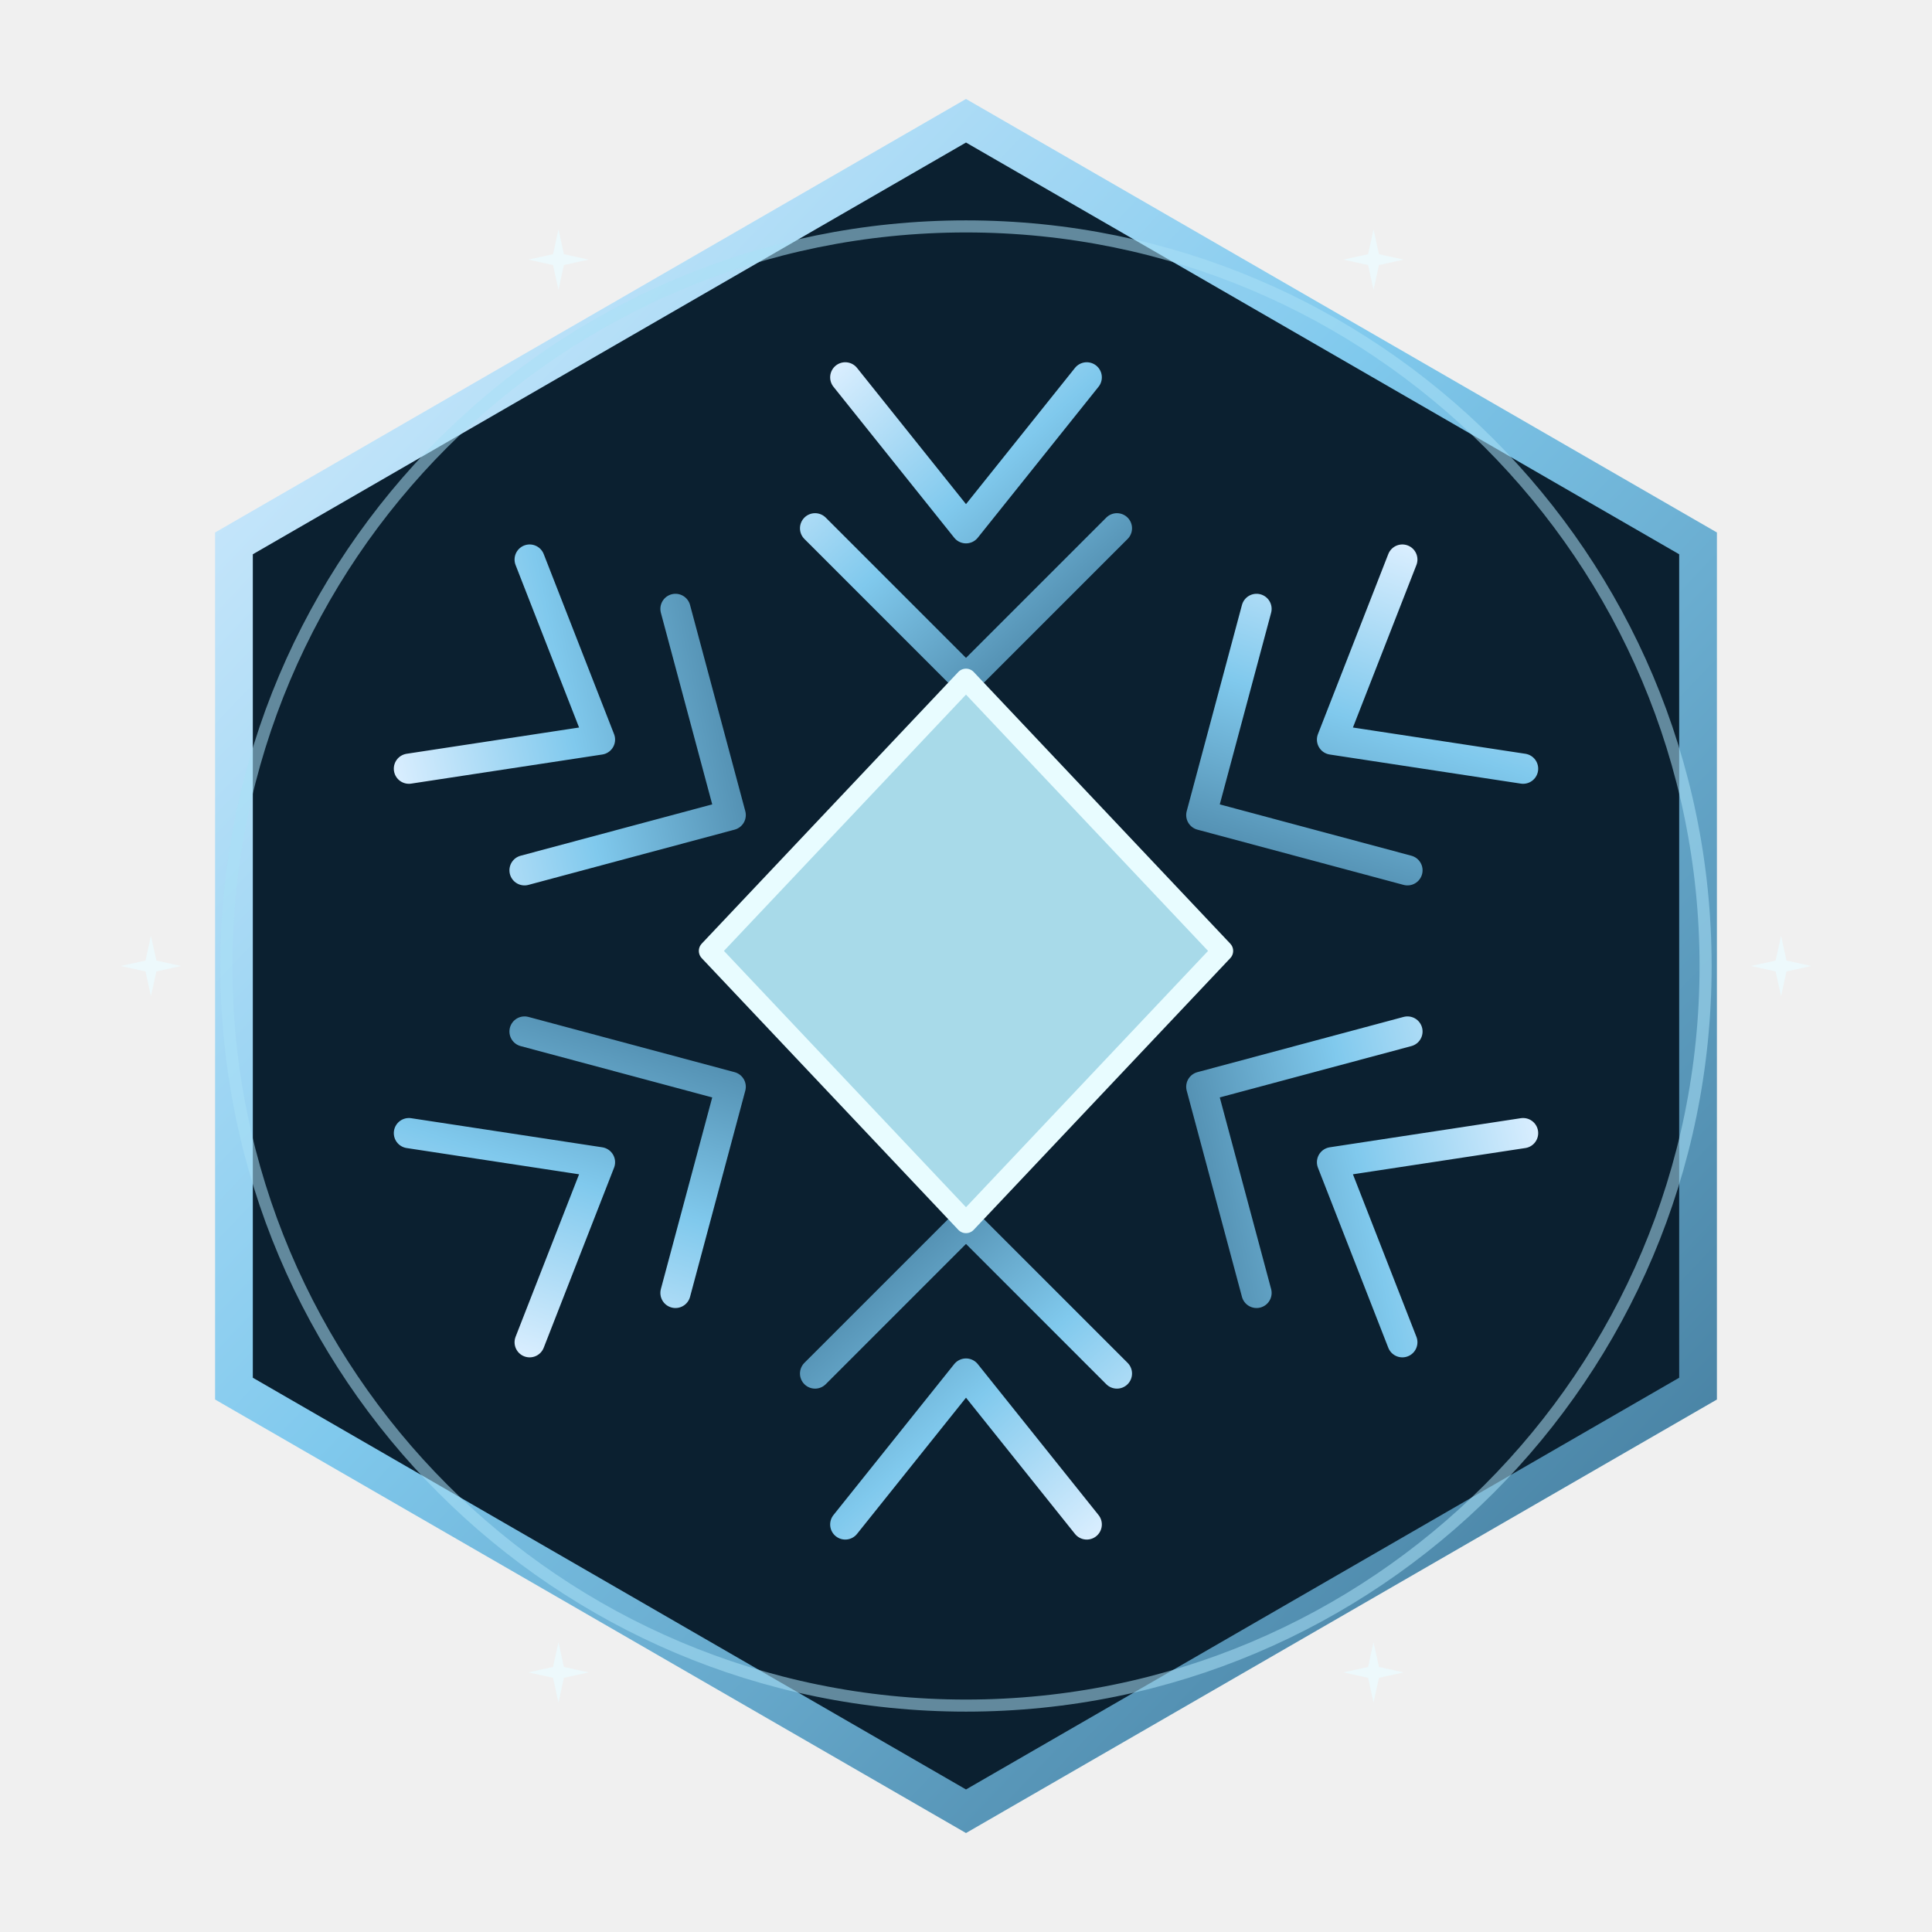
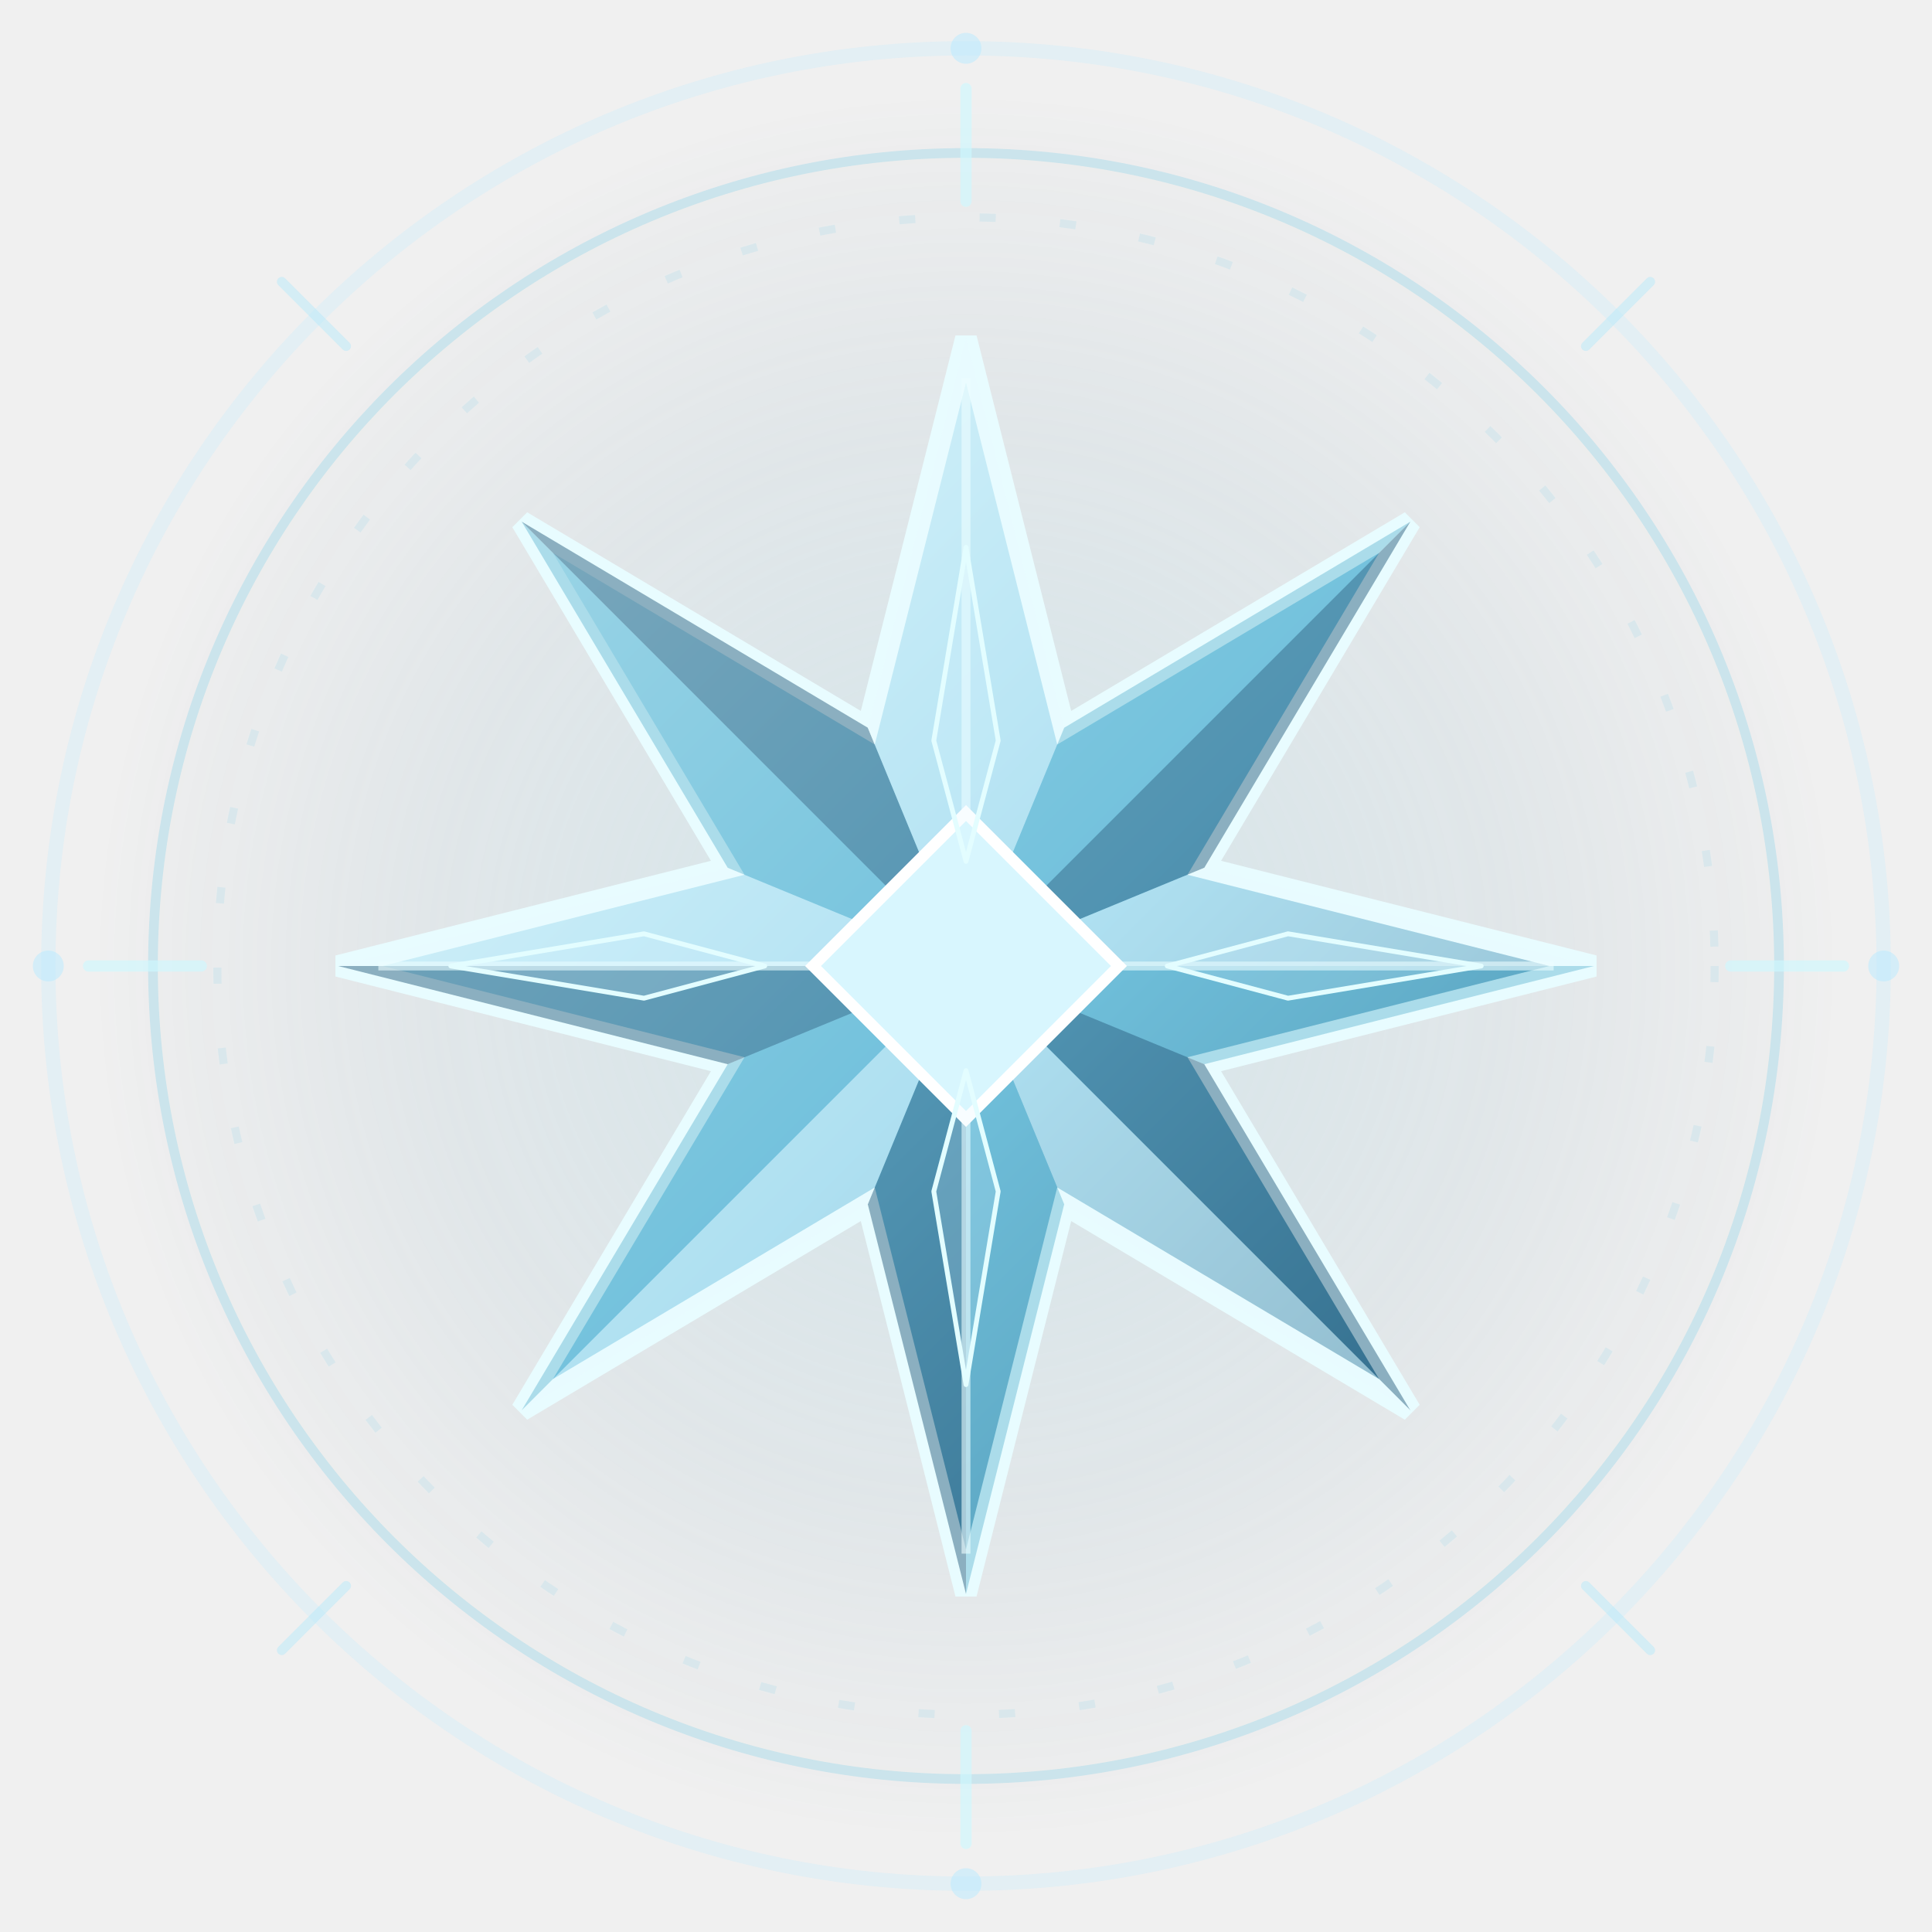
- <svg xmlns="http://www.w3.org/2000/svg" viewBox="0 0 128 128" fill="none">
+ <svg xmlns="http://www.w3.org/2000/svg" viewBox="0 0 240 240" fill="none" role="img">
  <defs>
-     <linearGradient id="metal" x1="0" y1="0" x2=".9" y2="1">
-       <stop stop-color="#dcefff" />
-       <stop offset=".46" stop-color="#80c9ed" />
-       <stop offset="1" stop-color="#427a9b" />
+     <radialGradient id="c-glow">
+       <stop stop-color="#93e3f4" stop-opacity=".24" />
+       <stop offset="1" stop-color="#255879" stop-opacity="0" />
+     </radialGradient>
+     <linearGradient id="c-facet" x1="0" y1="0" x2="1" y2="1">
+       <stop stop-color="#e8fcff" />
+       <stop offset=".53" stop-color="#79c7e4" />
+       <stop offset="1" stop-color="#286080" />
    </linearGradient>
-     <linearGradient id="darkmetal" x1="0" y1="0" x2="1" y2="1">
-       <stop stop-color="#427a9b" />
-       <stop offset=".6" stop-color="#0b1927" />
-       <stop offset="1" stop-color="#80c9ed" />
-     </linearGradient>
-     <radialGradient id="light">
-       <stop stop-color="#80c9ed" stop-opacity=".41" />
-       <stop offset=".53" stop-color="#427a9b" stop-opacity=".16" />
-       <stop offset="1" stop-color="#427a9b" stop-opacity="0" />
-     </radialGradient>
-     <linearGradient id="fade">
-       <stop stop-color="#fff" stop-opacity="0" />
-       <stop offset=".39" stop-color="#fff" stop-opacity=".22" />
-       <stop offset=".62" stop-color="#fff" stop-opacity=".9" />
-       <stop offset="1" stop-color="#fff" />
-     </linearGradient>
-     <mask id="leftFade">
-       <rect width="860" height="300" fill="url(#fade)" />
-     </mask>
-     <radialGradient id="orb">
-       <stop stop-color="#dcefff" stop-opacity=".95" />
-       <stop offset=".68" stop-color="#80c9ed" stop-opacity=".56" />
-       <stop offset="1" stop-color="#427a9b" stop-opacity=".13" />
-     </radialGradient>
  </defs>
-   <polygon points="64.0,8.0 112.5,36.0 112.5,92.0 64.0,120.0 15.5,92.0 15.5,36.0" fill="#0b2030" stroke="url(#metal)" stroke-width="2.5" />
-   <circle cx="64" cy="64" r="49" fill="none" stroke="#a9e0f5" stroke-width="0.8" opacity="0.55" />
-   <path d="M118.0 62.0L118.36 63.64L120.0 64.0L118.36 64.36L118.0 66.0L117.64 64.36L116.0 64.0L117.64 63.64Z" fill="#ecfbff" opacity="0.8" />
-   <path d="M91.0 108.8L91.36 110.44L93.0 110.8L91.36 111.16L91.0 112.8L90.64 111.16L89.0 110.8L90.64 110.44Z" fill="#ecfbff" opacity="0.8" />
-   <path d="M37.0 108.8L37.36 110.44L39.0 110.8L37.36 111.16L37.0 112.8L36.64 111.16L35.0 110.8L36.64 110.44Z" fill="#ecfbff" opacity="0.8" />
-   <path d="M10.0 62.0L10.36 63.64L12.0 64.0L10.36 64.36L10.0 66.0L9.64 64.36L8.0 64.0L9.64 63.64Z" fill="#ecfbff" opacity="0.8" />
-   <path d="M37.0 15.2L37.36 16.84L39.0 17.2L37.36 17.56L37.0 19.2L36.64 17.56L35.0 17.2L36.64 16.84Z" fill="#ecfbff" opacity="0.8" />
-   <path d="M91.0 15.2L91.36 16.84L93.0 17.2L91.36 17.56L91.0 19.2L90.64 17.56L89.0 17.2L90.64 16.84Z" fill="#ecfbff" opacity="0.8" />
-   <g transform="translate(64 63) rotate(0)">
-     <line x1="0" y1="0" x2="0" y2="-35" stroke="url(#metal)" stroke-width="3.1" opacity="1" stroke-linecap="round" />
-     <path d="M0-18L-10-28M0-18L10-28M0-28L-8-38M0-28L8-38" stroke="url(#metal)" stroke-width="2" opacity="1" fill="none" stroke-linecap="round" stroke-linejoin="round" />
+   <g aria-hidden="true" fill="none" stroke="#b7eaff" stroke-opacity=".24" stroke-width="1.778">
+     <circle cx="120.0" cy="120.0" r="114.0" />
+     <circle cx="234.0" cy="120.0" r="1.92" fill="#b7eaff" stroke="none" opacity=".5" />
+     <circle cx="120.0" cy="234.0" r="1.92" fill="#b7eaff" stroke="none" opacity=".5" />
+     <circle cx="6.0" cy="120.0" r="1.92" fill="#b7eaff" stroke="none" opacity=".5" />
+     <circle cx="120.0" cy="6.0" r="1.92" fill="#b7eaff" stroke="none" opacity=".5" />
  </g>
-   <g transform="translate(64 63) rotate(60)">
-     <line x1="0" y1="0" x2="0" y2="-35" stroke="url(#metal)" stroke-width="3.1" opacity="1" stroke-linecap="round" />
-     <path d="M0-18L-10-28M0-18L10-28M0-28L-8-38M0-28L8-38" stroke="url(#metal)" stroke-width="2" opacity="1" fill="none" stroke-linecap="round" stroke-linejoin="round" />
+   <circle cx="120" cy="120" r="108" fill="url(#c-glow)" />
+   <circle cx="120" cy="120" r="101" stroke="#9ad7ea" stroke-width="1.2" opacity=".42" />
+   <circle cx="120" cy="120" r="93" stroke="#9ad7ea" stroke-dasharray="2 8" opacity=".22" />
+   <polygon points="120.0,42.0 132.2,90.4 175.2,64.8 149.6,107.8 198.0,120.0 149.6,132.2 175.2,175.2 132.2,149.6 120.0,198.0 107.8,149.6 64.8,175.2 90.4,132.2 42.0,120.0 90.4,107.8 64.8,64.8 107.8,90.4" fill="url(#c-facet)" stroke="#e8fcff" stroke-width="2.7" />
+   <path d="M120 120L120.0 42.0L132.2 90.4Z" fill="#e7faff" fill-opacity=".48" />
+   <path d="M120 120L132.2 90.4L175.2 64.8Z" fill="#68bad3" fill-opacity=".48" />
+   <path d="M120 120L175.2 64.8L149.6 107.8Z" fill="#275c7c" fill-opacity=".48" />
+   <path d="M120 120L149.6 107.8L198.0 120.0Z" fill="#e7faff" fill-opacity=".48" />
+   <path d="M120 120L198.0 120.0L149.6 132.2Z" fill="#68bad3" fill-opacity=".48" />
+   <path d="M120 120L149.6 132.2L175.2 175.2Z" fill="#275c7c" fill-opacity=".48" />
+   <path d="M120 120L175.2 175.2L132.2 149.6Z" fill="#e7faff" fill-opacity=".48" />
+   <path d="M120 120L132.2 149.6L120.0 198.0Z" fill="#68bad3" fill-opacity=".48" />
+   <path d="M120 120L120.0 198.0L107.8 149.6Z" fill="#275c7c" fill-opacity=".48" />
+   <path d="M120 120L107.8 149.6L64.8 175.2Z" fill="#e7faff" fill-opacity=".48" />
+   <path d="M120 120L64.8 175.2L90.4 132.2Z" fill="#68bad3" fill-opacity=".48" />
+   <path d="M120 120L90.4 132.2L42.0 120.0Z" fill="#275c7c" fill-opacity=".48" />
+   <path d="M120 120L42.0 120.0L90.4 107.8Z" fill="#e7faff" fill-opacity=".48" />
+   <path d="M120 120L90.4 107.8L64.8 64.8Z" fill="#68bad3" fill-opacity=".48" />
+   <path d="M120 120L64.8 64.8L107.8 90.4Z" fill="#275c7c" fill-opacity=".48" />
+   <path d="M120 120L107.8 90.4L120.0 42.0Z" fill="#e7faff" fill-opacity=".48" />
+   <path d="M120 47V193M47 120H193" stroke="#edfeff" stroke-width="1.1" opacity=".6" />
+   <polygon points="120,101 139,120 120,139 101,120" fill="#d8f6fe" stroke="#fff" stroke-width="1.4" />
+   <g fill="none" stroke-linecap="round" stroke-linejoin="round">
+     <path d="M120 11V25M120 215v14M11 120h14M215 120h14" stroke="#cdf9ff" stroke-width="1.4" opacity=".62" />
+     <path d="M35 35l8 8m162-8-8 8M35 205l8-8m162 8-8-8" stroke="#b1e8fa" stroke-width="1.2" opacity=".45" />
+     <path d="M120 68l-4 24 4 15 4-15zm64 52-24-4-15 4 15 4zM120 172l-4-24 4-15 4 15zM56 120l24-4 15 4-15 4z" stroke="#e3fdff" stroke-width=".6" fill="#d9f8ff" fill-opacity=".18" />
  </g>
-   <g transform="translate(64 63) rotate(120)">
-     <line x1="0" y1="0" x2="0" y2="-35" stroke="url(#metal)" stroke-width="3.1" opacity="1" stroke-linecap="round" />
-     <path d="M0-18L-10-28M0-18L10-28M0-28L-8-38M0-28L8-38" stroke="url(#metal)" stroke-width="2" opacity="1" fill="none" stroke-linecap="round" stroke-linejoin="round" />
-   </g>
-   <g transform="translate(64 63) rotate(180)">
-     <line x1="0" y1="0" x2="0" y2="-35" stroke="url(#metal)" stroke-width="3.1" opacity="1" stroke-linecap="round" />
-     <path d="M0-18L-10-28M0-18L10-28M0-28L-8-38M0-28L8-38" stroke="url(#metal)" stroke-width="2" opacity="1" fill="none" stroke-linecap="round" stroke-linejoin="round" />
-   </g>
-   <g transform="translate(64 63) rotate(240)">
-     <line x1="0" y1="0" x2="0" y2="-35" stroke="url(#metal)" stroke-width="3.1" opacity="1" stroke-linecap="round" />
-     <path d="M0-18L-10-28M0-18L10-28M0-28L-8-38M0-28L8-38" stroke="url(#metal)" stroke-width="2" opacity="1" fill="none" stroke-linecap="round" stroke-linejoin="round" />
-   </g>
-   <g transform="translate(64 63) rotate(300)">
-     <line x1="0" y1="0" x2="0" y2="-35" stroke="url(#metal)" stroke-width="3.1" opacity="1" stroke-linecap="round" />
-     <path d="M0-18L-10-28M0-18L10-28M0-28L-8-38M0-28L8-38" stroke="url(#metal)" stroke-width="2" opacity="1" fill="none" stroke-linecap="round" stroke-linejoin="round" />
-   </g>
-   <path d="M64 45L81 63L64 81L47 63Z" stroke="#e8fcff" stroke-width="1.4" opacity="1" fill="#a8dae9" stroke-linecap="round" stroke-linejoin="round" />
</svg>
